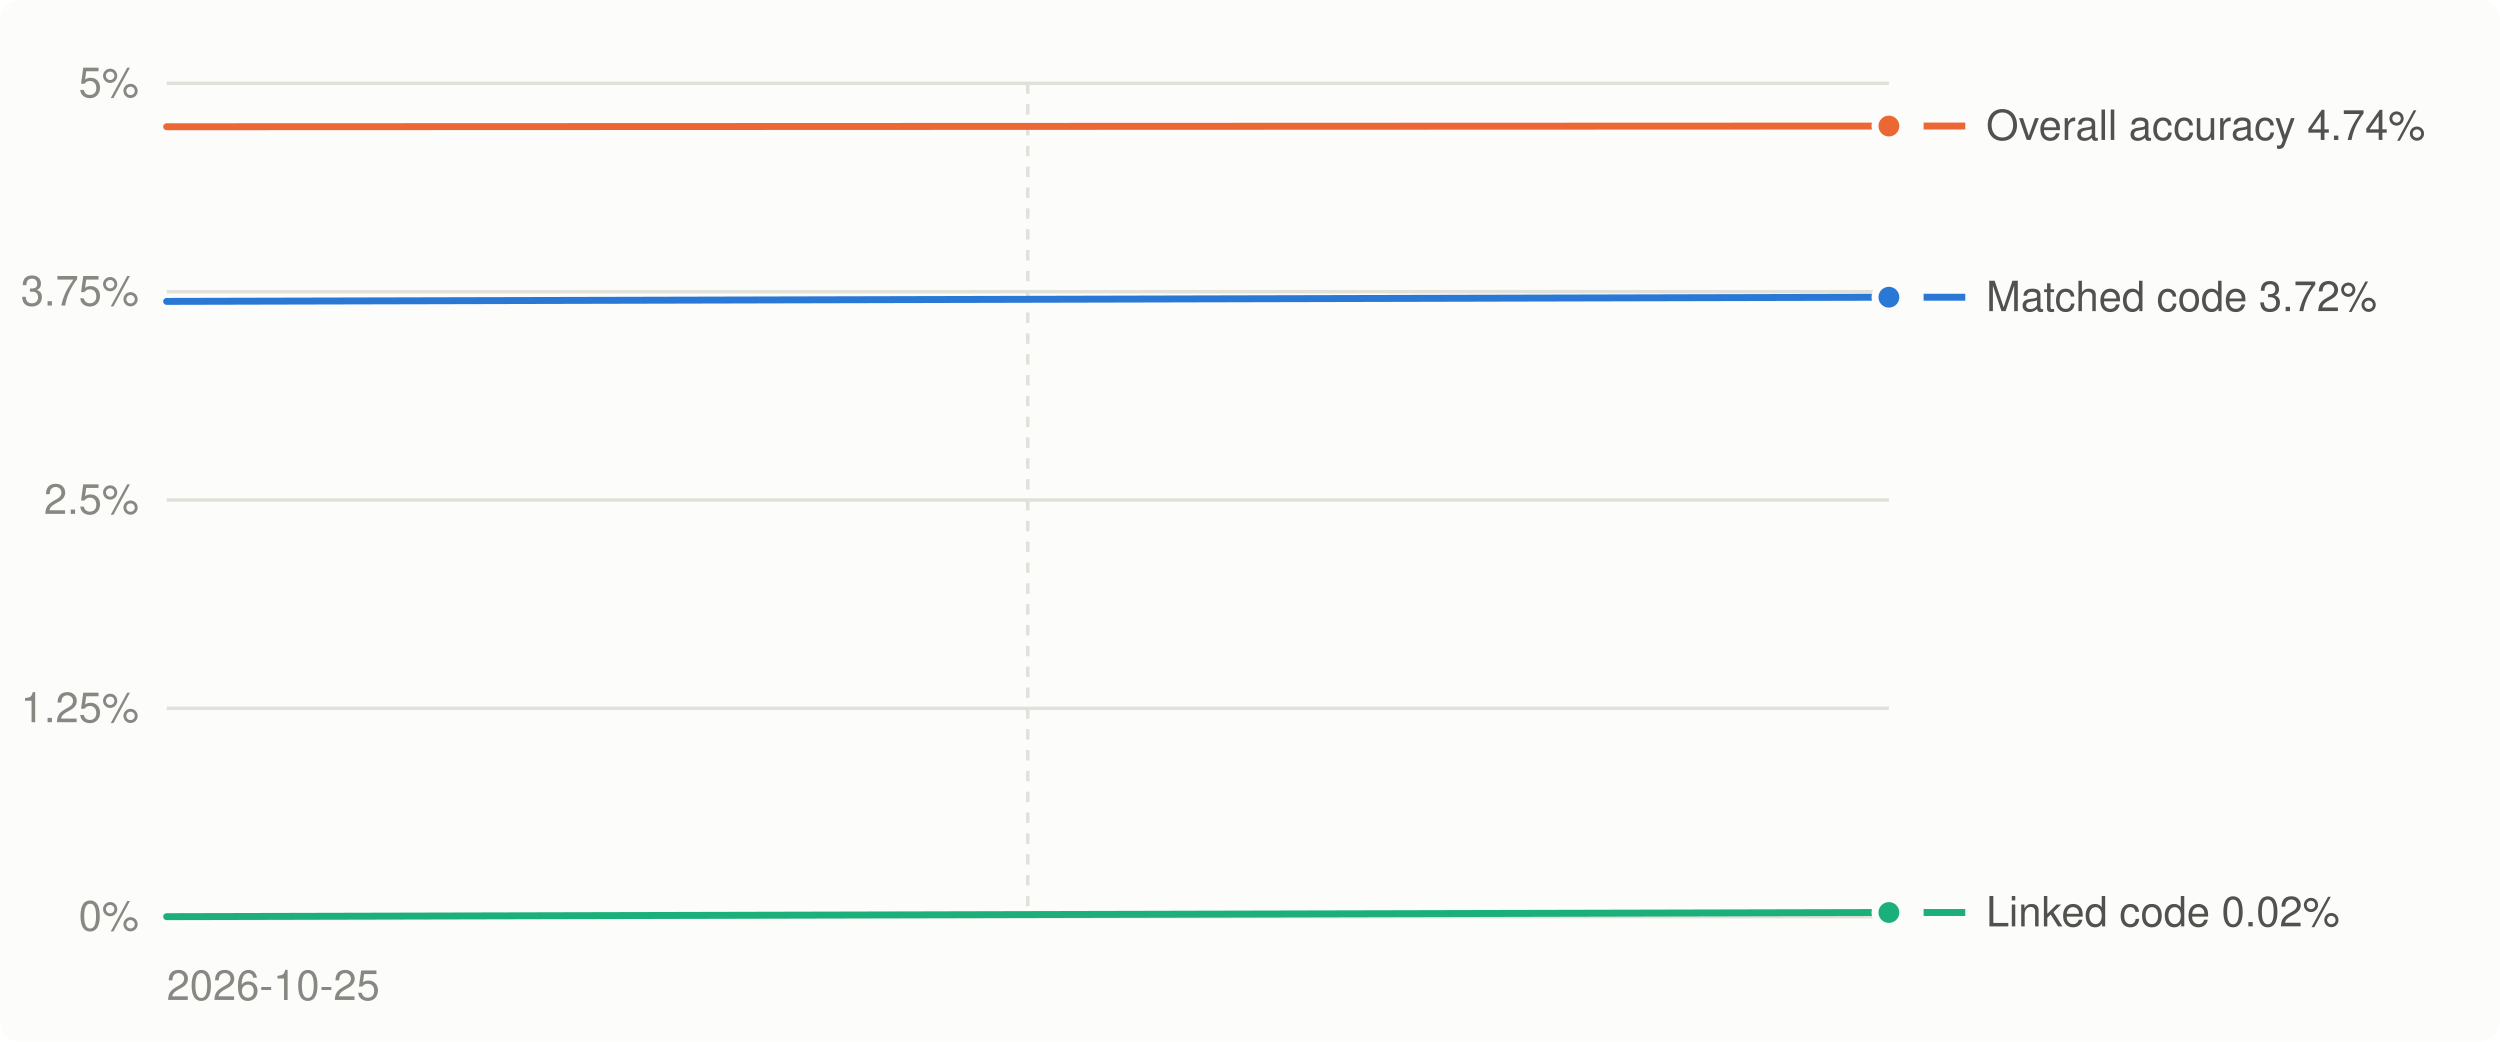
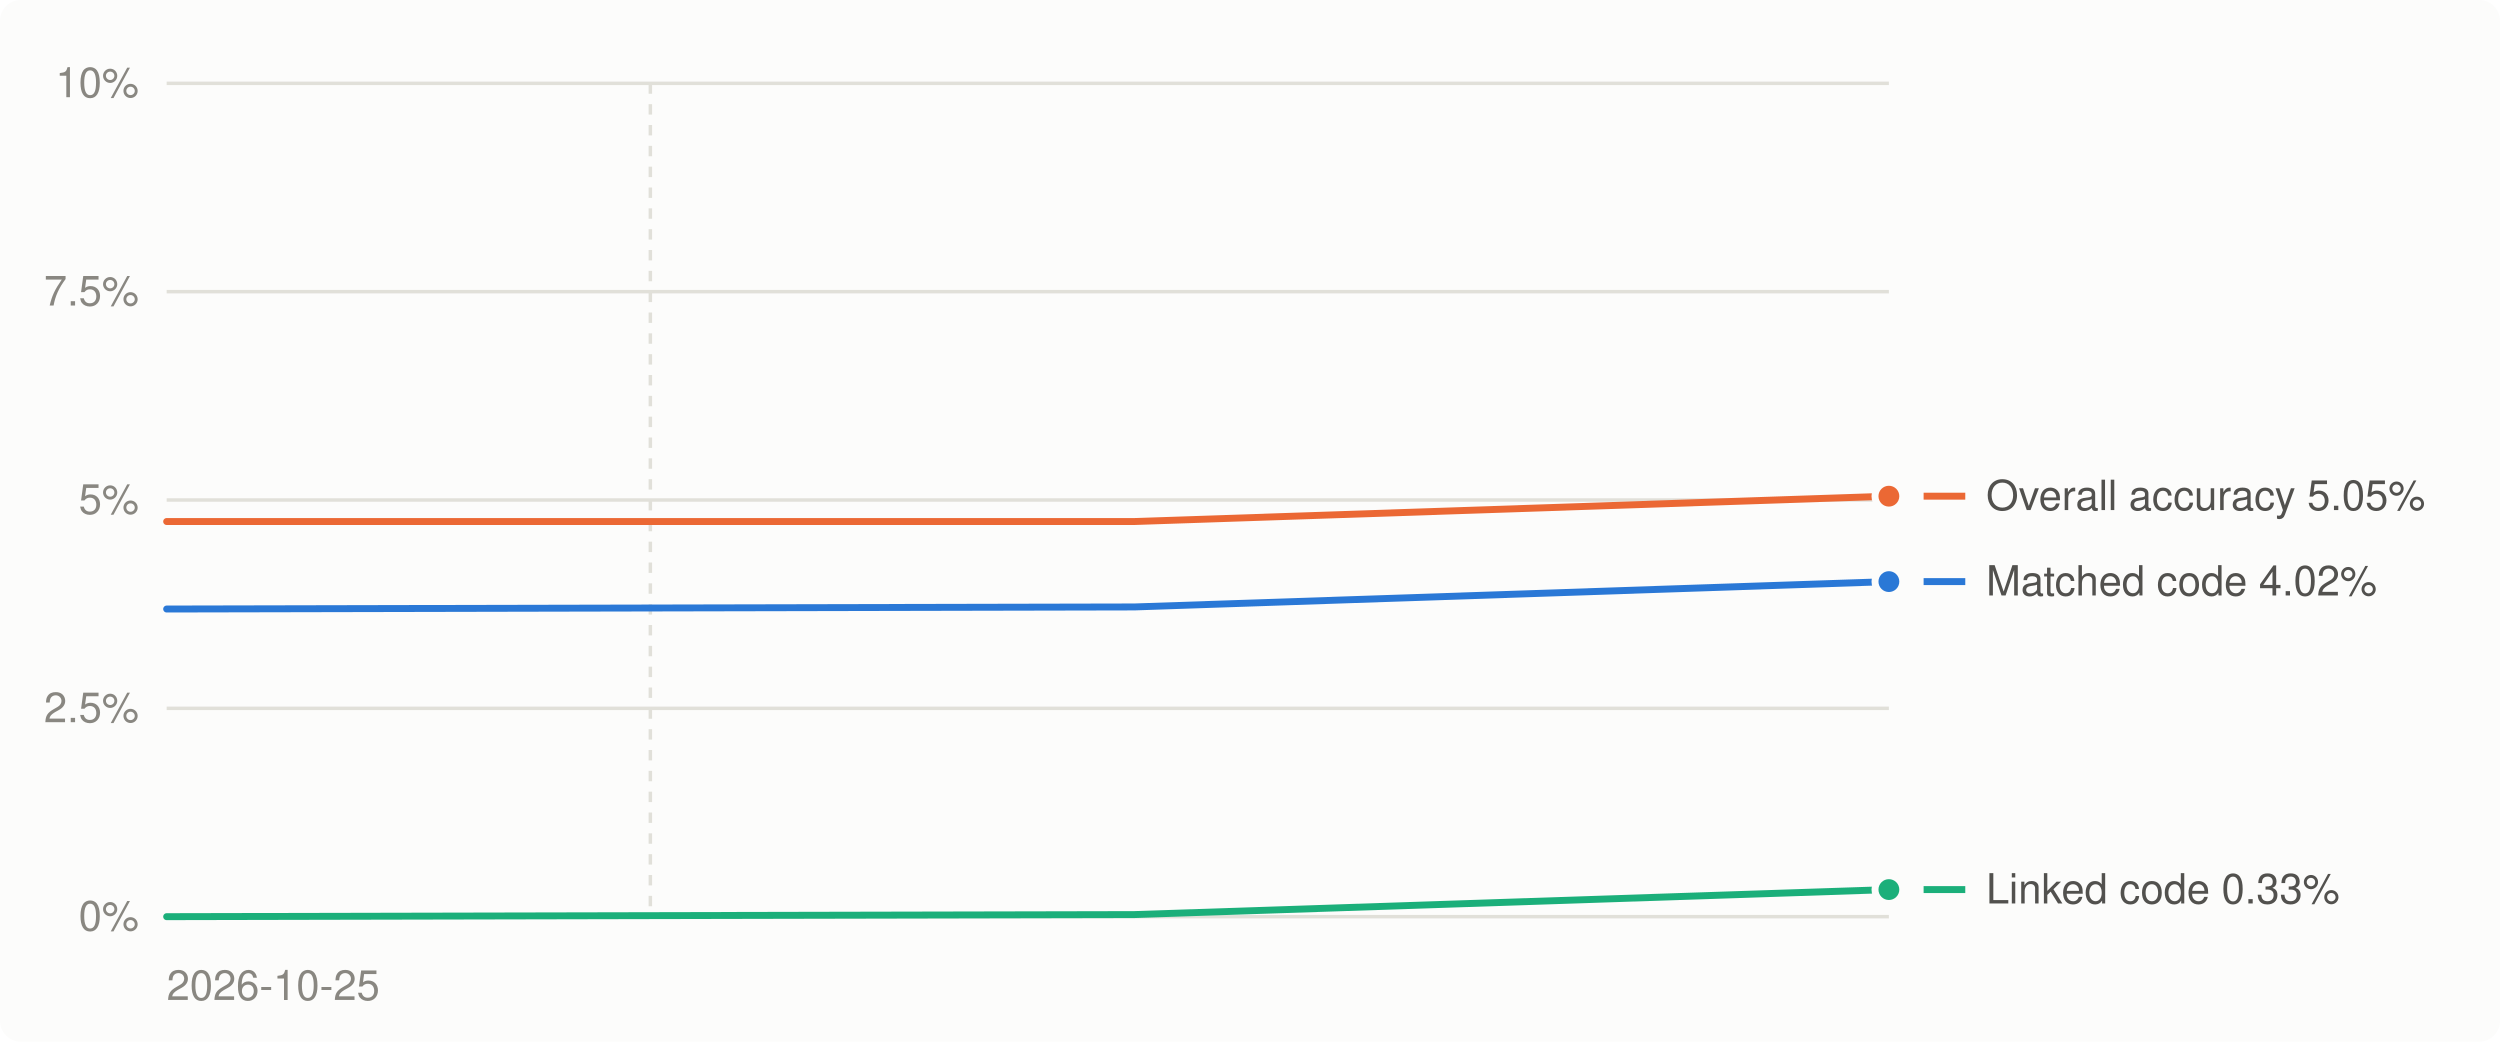
<svg xmlns="http://www.w3.org/2000/svg" viewBox="0 0 720 300" width="720" height="300" role="img" aria-label="Decompilation progress over time (Europe)">
  <style>
.bg{fill:#fcfcfb}.grid{stroke:#e1e0d9}.muted{fill:#898781}.lbl{fill:#52514e}.ln0{stroke:#2a78d6}.dot0{fill:#2a78d6;stroke:#fcfcfb}.ln1{stroke:#eb6834}.dot1{fill:#eb6834;stroke:#fcfcfb}.ln2{stroke:#1baf7a}.dot2{fill:#1baf7a;stroke:#fcfcfb}
@media (prefers-color-scheme: dark){.bg{fill:#1a1a19}.grid{stroke:#2c2c2a}.muted{fill:#898781}.lbl{fill:#c3c2b7}.ln0{stroke:#3987e5}.dot0{fill:#3987e5;stroke:#1a1a19}.ln1{stroke:#d95926}.dot1{fill:#d95926;stroke:#1a1a19}.ln2{stroke:#199e70}.dot2{fill:#199e70;stroke:#1a1a19}}
text{font:12px -apple-system,BlinkMacSystemFont,'Segoe UI',Helvetica,Arial,sans-serif}
</style>
  <rect class="bg" width="720" height="300" rx="6" />
  <line x1="48" x2="544" y1="264.0" y2="264.0" class="grid" stroke-width="1" />
  <text x="40" y="268.0" class="muted" text-anchor="end">0%</text>
  <line x1="48" x2="544" y1="204.0" y2="204.0" class="grid" stroke-width="1" />
-   <text x="40" y="208.0" class="muted" text-anchor="end">1.25%</text>
+   <text x="40" y="208.0" class="muted" text-anchor="end">2.5%</text>
  <line x1="48" x2="544" y1="144.0" y2="144.0" class="grid" stroke-width="1" />
-   <text x="40" y="148.0" class="muted" text-anchor="end">2.5%</text>
+   <text x="40" y="148.0" class="muted" text-anchor="end">5%</text>
  <line x1="48" x2="544" y1="84.0" y2="84.0" class="grid" stroke-width="1" />
-   <text x="40" y="88.0" class="muted" text-anchor="end">3.75%</text>
+   <text x="40" y="88.0" class="muted" text-anchor="end">7.5%</text>
  <line x1="48" x2="544" y1="24.0" y2="24.0" class="grid" stroke-width="1" />
-   <text x="40" y="28.0" class="muted" text-anchor="end">5%</text>
-   <line x1="296.0" x2="296.0" y1="24" y2="264" class="grid" stroke-width="1" stroke-dasharray="3 3" />
+   <text x="40" y="28.0" class="muted" text-anchor="end">10%</text>
+   <line x1="187.3" x2="187.3" y1="24" y2="264" class="grid" stroke-width="1" stroke-dasharray="3 3" />
  <text class="muted" x="48.0" y="288" text-anchor="start">2026-10-25</text>
-   <polyline points="48.0,86.8 544.0,85.6" fill="none" class="ln0" stroke-width="2" stroke-linejoin="round" stroke-linecap="round" />
-   <polyline points="48.0,36.5 544.0,36.3" fill="none" class="ln1" stroke-width="2" stroke-linejoin="round" stroke-linecap="round" />
-   <polyline points="48.0,264.0 544.0,262.8" fill="none" class="ln2" stroke-width="2" stroke-linejoin="round" stroke-linecap="round" />
-   <circle cx="544.0" cy="85.6" r="4" class="dot0" stroke-width="2" />
-   <circle cx="544.0" cy="36.3" r="4" class="dot1" stroke-width="2" />
-   <circle cx="544.0" cy="262.8" r="4" class="dot2" stroke-width="2" />
-   <line x1="554" x2="566" y1="262.8" y2="262.8" class="ln2" stroke-width="2" />
-   <text class="lbl" x="572" y="266.8">Linked code 0.02%</text>
-   <line x1="554" x2="566" y1="85.6" y2="85.6" class="ln0" stroke-width="2" />
-   <text class="lbl" x="572" y="89.6">Matched code 3.72%</text>
-   <line x1="554" x2="566" y1="36.3" y2="36.3" class="ln1" stroke-width="2" />
-   <text class="lbl" x="572" y="40.3">Overall accuracy 4.74%</text>
+   <polyline points="48.0,175.4 326.7,174.8 544.0,167.5" fill="none" class="ln0" stroke-width="2" stroke-linejoin="round" stroke-linecap="round" />
+   <polyline points="48.0,150.2 326.7,150.2 544.0,142.9" fill="none" class="ln1" stroke-width="2" stroke-linejoin="round" stroke-linecap="round" />
+   <polyline points="48.0,264.0 326.7,263.4 544.0,256.2" fill="none" class="ln2" stroke-width="2" stroke-linejoin="round" stroke-linecap="round" />
+   <circle cx="544.0" cy="167.5" r="4" class="dot0" stroke-width="2" />
+   <circle cx="544.0" cy="142.9" r="4" class="dot1" stroke-width="2" />
+   <circle cx="544.0" cy="256.2" r="4" class="dot2" stroke-width="2" />
+   <line x1="554" x2="566" y1="256.2" y2="256.2" class="ln2" stroke-width="2" />
+   <text class="lbl" x="572" y="260.2">Linked code 0.33%</text>
+   <line x1="554" x2="566" y1="167.5" y2="167.5" class="ln0" stroke-width="2" />
+   <text class="lbl" x="572" y="171.5">Matched code 4.02%</text>
+   <line x1="554" x2="566" y1="142.9" y2="142.9" class="ln1" stroke-width="2" />
+   <text class="lbl" x="572" y="146.9">Overall accuracy 5.05%</text>
</svg>
